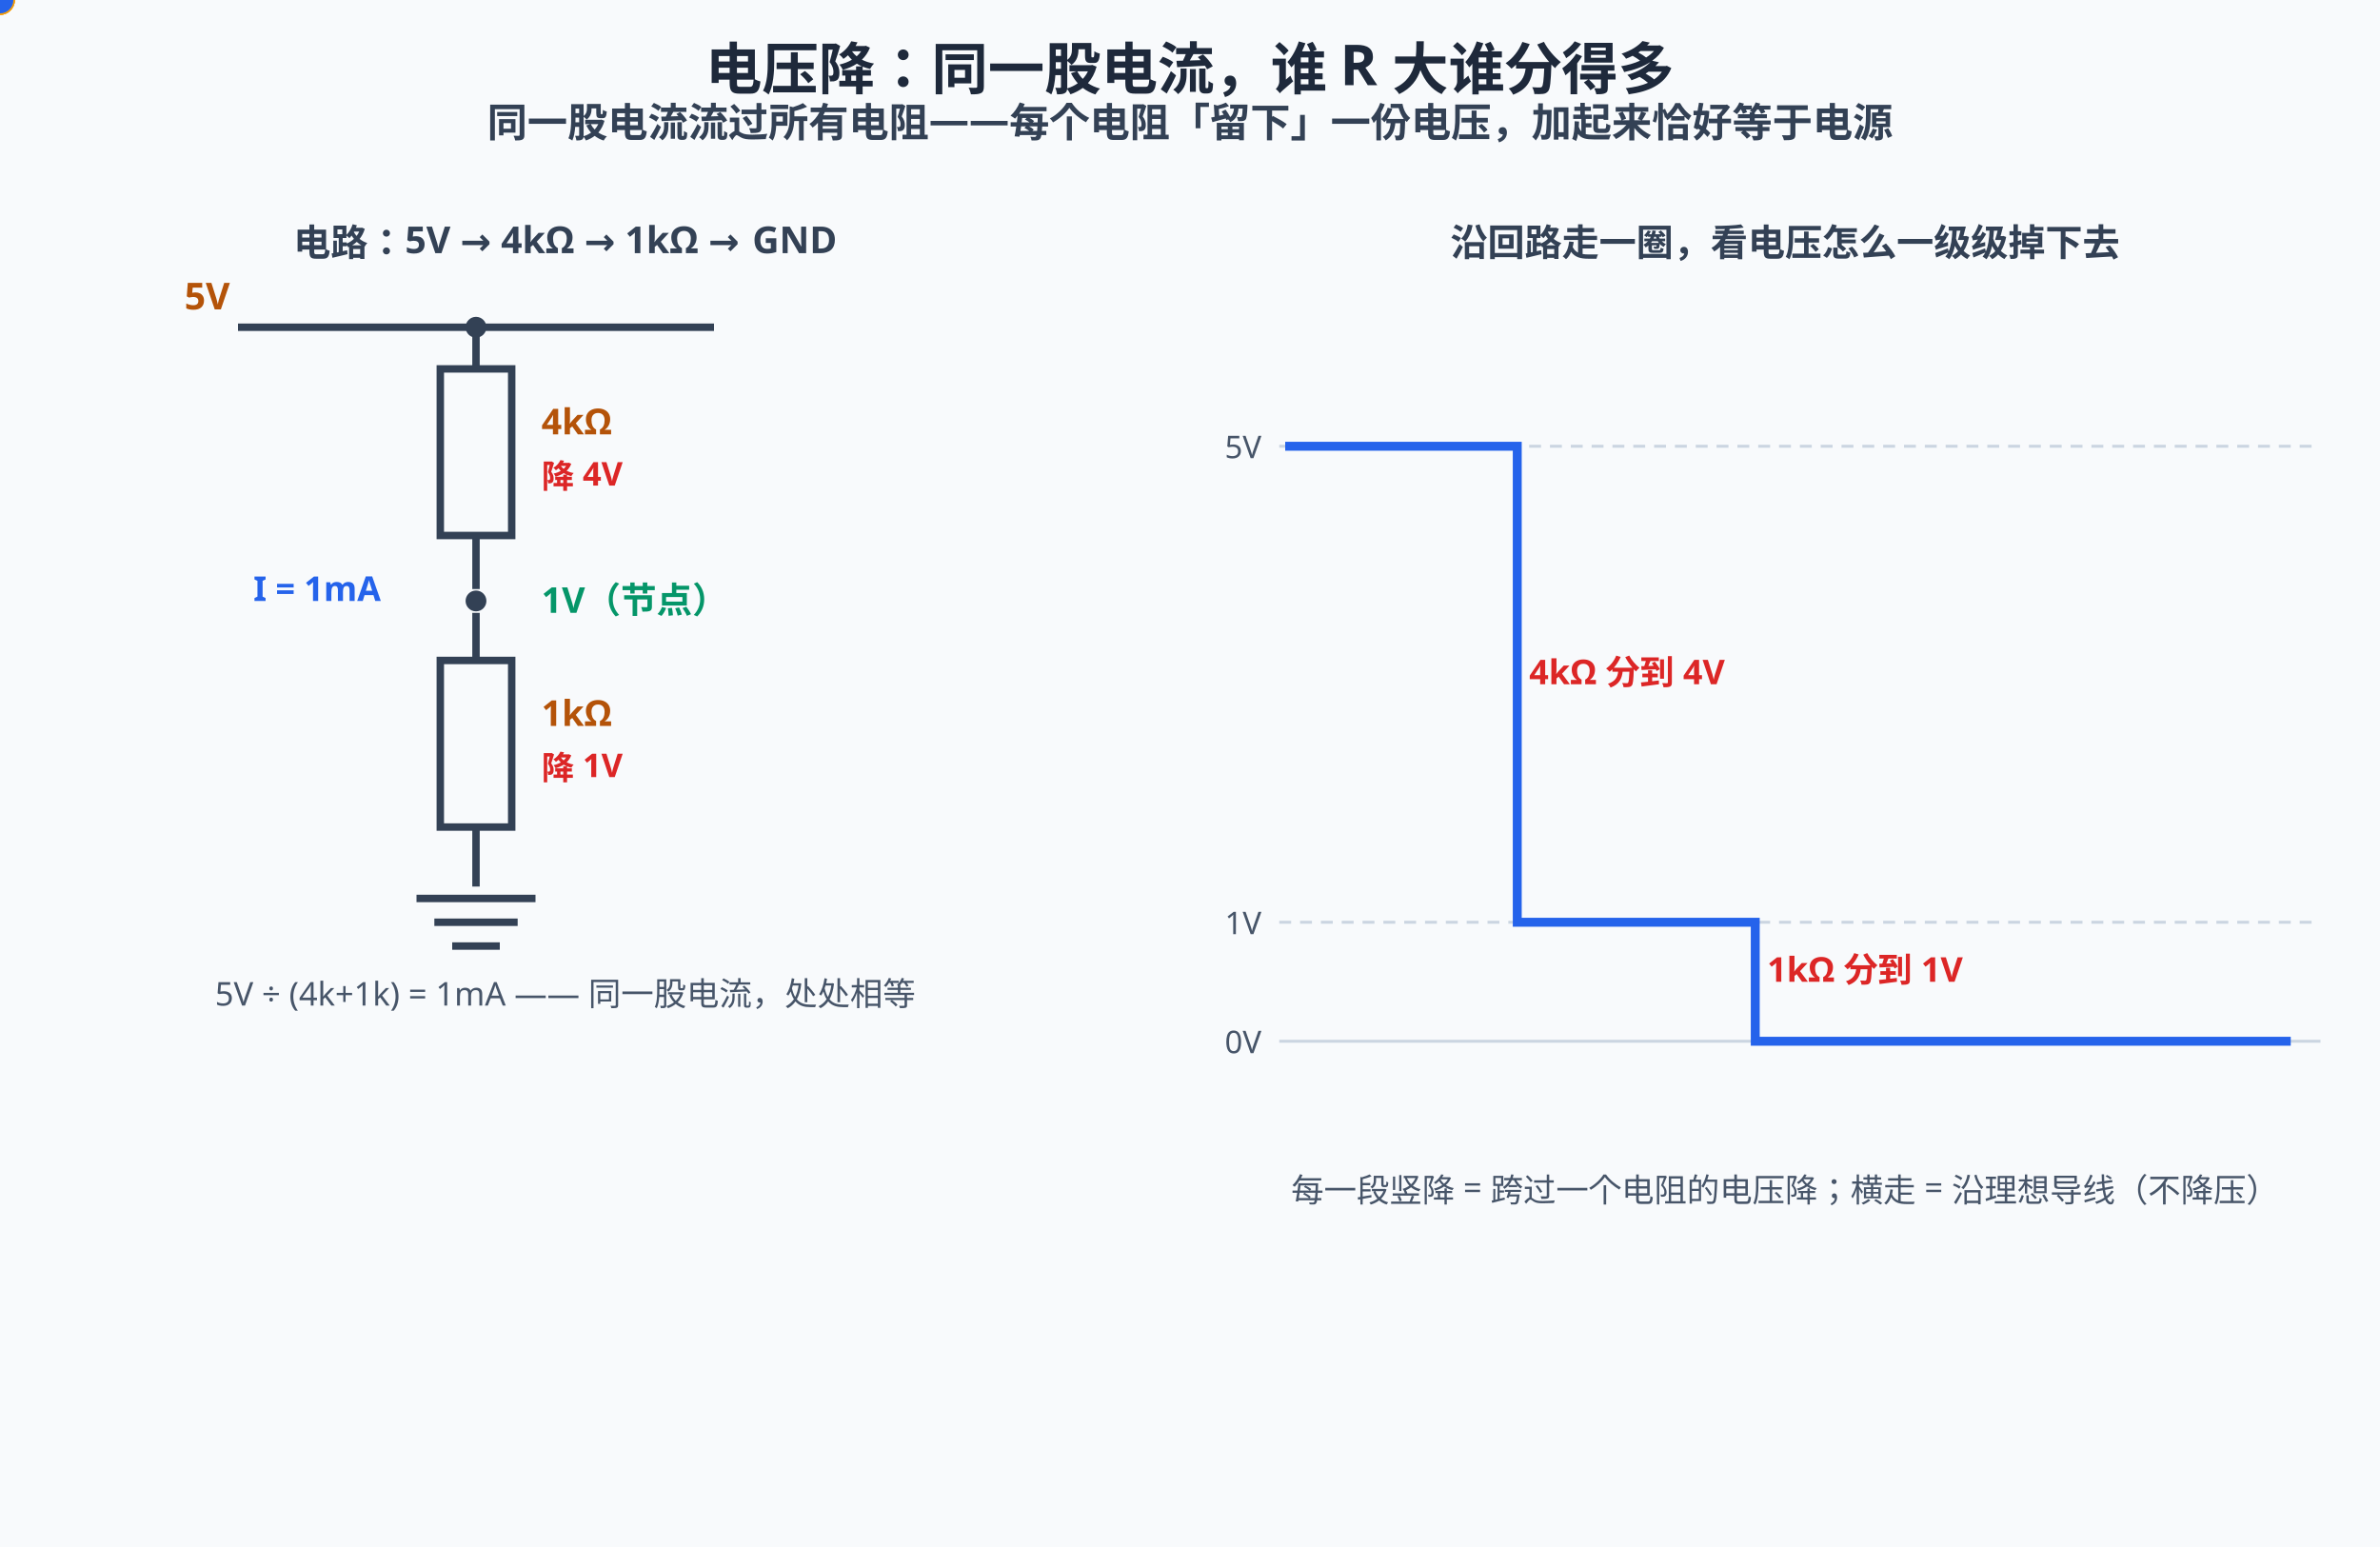
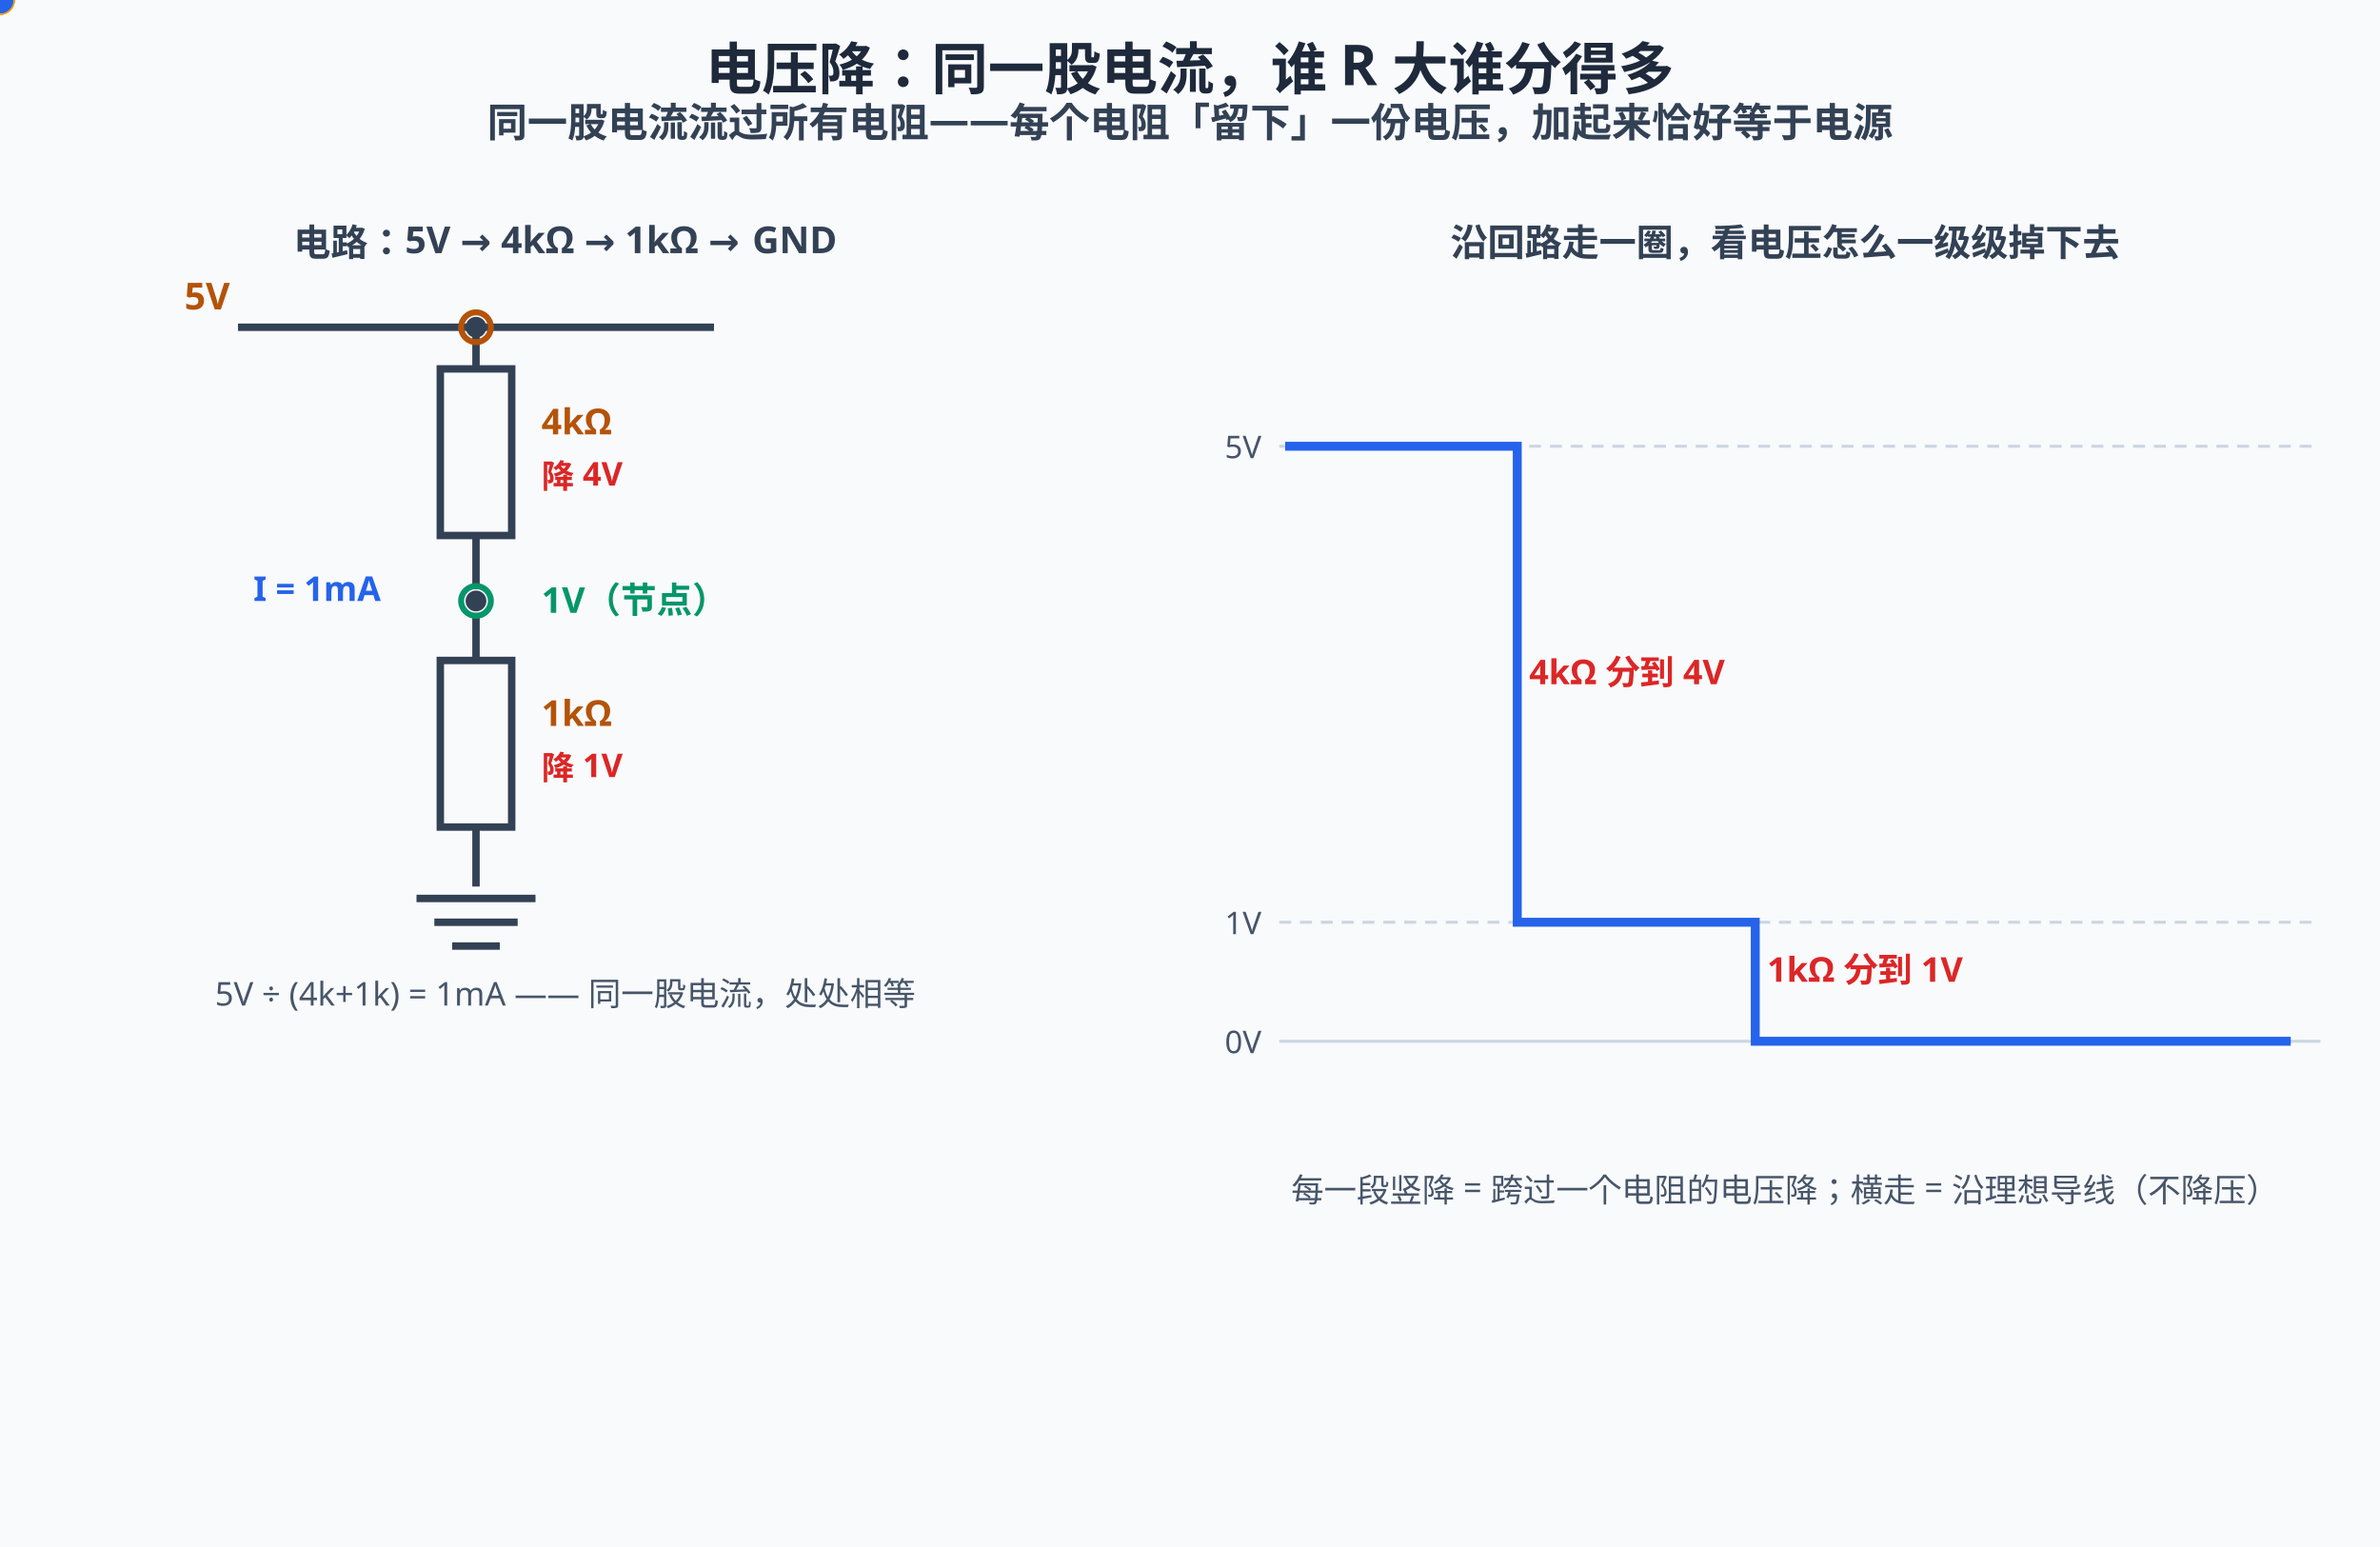
<svg xmlns="http://www.w3.org/2000/svg" width="800" height="520" viewBox="0 0 800 520">
  <rect width="800" height="520" fill="#f8fafc" />
  <style>
text{font-family:"Segoe UI","Microsoft YaHei",sans-serif;}
@media (prefers-color-scheme: dark){
rect[fill="#f8fafc"]{fill:#0f172a}
[fill="#1e293b"]{fill:#f1f5f9}[stroke="#1e293b"]{stroke:#f1f5f9}
[fill="#334155"]{fill:#e2e8f0}[stroke="#334155"]{stroke:#e2e8f0}
[fill="#475569"]{fill:#cbd5e1}[stroke="#475569"]{stroke:#cbd5e1}
[fill="#64748b"]{fill:#94a3b8}[stroke="#64748b"]{stroke:#94a3b8}
[fill="#dbeafe"]{fill:#1e3a8a}[fill="#eff6ff"]{fill:#172554}
[fill="#1d4ed8"]{fill:#60a5fa}[fill="#2563eb"]{fill:#60a5fa}[fill="#3b82f6"]{fill:#60a5fa}
[fill="#ecfdf5"]{fill:#022c22}[fill="#059669"]{fill:#34d399}[fill="#065f46"]{fill:#6ee7b7}[fill="#10b981"]{fill:#34d399}
[fill="#fffbeb"]{fill:#451a03}[fill="#b45309"]{fill:#fcd34d}[fill="#92400e"]{fill:#fcd34d}[fill="#f59e0b"]{fill:#fbbf24}
[fill="#fef2f2"]{fill:#450a0a}[fill="#dc2626"]{fill:#f87171}[fill="#991b1b"]{fill:#fca5a5}
[fill="#cbd5e1"]{fill:#334155}[stroke="#cbd5e1"]{stroke:#475569}
[fill="#ffffff"]{fill:#0f172a}[fill="#94a3b8"]{fill:#64748b}[stroke="#94a3b8"]{stroke:#64748b}
[fill="#7c3aed"]{fill:#a78bfa}[stroke="#7c3aed"]{stroke:#a78bfa}
}
</style>
  <text x="400" y="30" text-anchor="middle" font-size="19" font-weight="bold" fill="#1e293b">电压降：同一股电流，谁 R 大谁分得多</text>
  <text x="400" y="46" text-anchor="middle" font-size="13.5" font-weight="bold" fill="#334155">同一股电流流过所有电阻——每个电阻「留下」一份电压，加起来恰好等于电源</text>
  <text x="190" y="86" text-anchor="middle" font-size="12.5" font-weight="bold" fill="#334155">电路：5V → 4kΩ → 1kΩ → GND</text>
  <line x1="80" y1="110" x2="240" y2="110" stroke="#334155" stroke-width="2.5" />
  <text x="62" y="104" font-size="12.5" font-weight="bold" fill="#b45309">5V</text>
  <circle cx="160" cy="110" r="3.5" fill="#334155" />
  <line x1="160" y1="110" x2="160" y2="124" stroke="#334155" stroke-width="2.5" />
  <rect x="148" y="124" width="24" height="56" fill="#f8fafc" stroke="#334155" stroke-width="2.5" />
  <text x="182" y="146" font-size="12" font-weight="bold" fill="#b45309">4kΩ</text>
  <text x="182" y="164" font-size="11" font-weight="bold" fill="#dc2626">降 4V</text>
  <line x1="160" y1="180" x2="160" y2="198" stroke="#334155" stroke-width="2.5" />
  <circle cx="160" cy="202" r="3.5" fill="#334155" />
  <text x="182" y="206" font-size="12" font-weight="bold" fill="#059669">1V（节点）</text>
  <line x1="160" y1="206" x2="160" y2="222" stroke="#334155" stroke-width="2.5" />
  <rect x="148" y="222" width="24" height="56" fill="#f8fafc" stroke="#334155" stroke-width="2.5" />
  <text x="182" y="244" font-size="12" font-weight="bold" fill="#b45309">1kΩ</text>
  <text x="182" y="262" font-size="11" font-weight="bold" fill="#dc2626">降 1V</text>
  <line x1="160" y1="278" x2="160" y2="298" stroke="#334155" stroke-width="2.5" />
  <line x1="140" y1="302" x2="180" y2="302" stroke="#334155" stroke-width="2.5" />
  <line x1="146" y1="310" x2="174" y2="310" stroke="#334155" stroke-width="2.5" />
  <line x1="152" y1="318" x2="168" y2="318" stroke="#334155" stroke-width="2.5" />
  <circle r="5" fill="#f59e0b">
    <animateMotion dur="10s" begin="-0.50s" repeatCount="indefinite" path="M160,112 L160,298" />
  </circle>
  <circle r="5" fill="#f59e0b">
    <animateMotion dur="10s" begin="2.00s" repeatCount="indefinite" path="M160,112 L160,298" />
  </circle>
  <circle r="5" fill="#f59e0b">
    <animateMotion dur="10s" begin="4.50s" repeatCount="indefinite" path="M160,112 L160,298" />
  </circle>
  <circle r="5" fill="#f59e0b">
    <animateMotion dur="10s" begin="7.00s" repeatCount="indefinite" path="M160,112 L160,298" />
  </circle>
  <text x="128" y="202" text-anchor="end" font-size="11.5" font-weight="bold" fill="#2563eb">I = 1mA</text>
  <text x="190" y="338" text-anchor="middle" font-size="11" fill="#475569">5V ÷ (4k+1k) = 1mA —— 同一股电流，处处相等</text>
  <text x="600" y="86" text-anchor="middle" font-size="12.5" font-weight="bold" fill="#334155">沿回路走一圈，看电压怎么一级级掉下去</text>
  <line x1="430" y1="350.0" x2="780" y2="350.0" stroke="#cbd5e1" stroke-width="1" />
  <line x1="430" y1="310.0" x2="780" y2="310.0" stroke="#cbd5e1" stroke-width="1" stroke-dasharray="4,3" />
  <line x1="430" y1="150.0" x2="780" y2="150.0" stroke="#cbd5e1" stroke-width="1" stroke-dasharray="4,3" />
  <text x="424" y="154.0" text-anchor="end" font-size="10.5" fill="#475569">5V</text>
  <text x="424" y="314.0" text-anchor="end" font-size="10.5" fill="#475569">1V</text>
  <text x="424" y="354.0" text-anchor="end" font-size="10.5" fill="#475569">0V</text>
  <path d="M432,150.0 L510,150.0 L510,310.0 L590,310.0 L590,350.0 L770,350.0" fill="none" stroke="#2563eb" stroke-width="3" />
  <text x="514" y="230.0" font-size="11.5" font-weight="bold" fill="#dc2626">4kΩ 分到 4V</text>
  <text x="594" y="330.0" font-size="11.5" font-weight="bold" fill="#dc2626">1kΩ 分到 1V</text>
  <text x="600" y="404" text-anchor="middle" font-size="11" fill="#475569">每一段竖降 = 跨过一个电阻的电压降；横走 = 沿理想导线（不降压）</text>
  <circle r="4.5" fill="#2563eb">
    <animateMotion dur="10s" repeatCount="indefinite" path="M432,150.0 L510,150.0 L510,310.0 L590,310.0 L590,350.0 L770,350.0" />
  </circle>
+   <circle r="4.5" fill="#2563eb" opacity="0.6">
+     <animateMotion dur="10s" begin="-3.33s" repeatCount="indefinite" path="M432,150.0 L510,150.0 L510,310.0 L590,310.0 L590,350.0 L770,350.0" />
+   </circle>
+   <circle r="4.5" fill="#2563eb" opacity="0.35">
+     <animateMotion dur="10s" begin="-6.67s" repeatCount="indefinite" path="M432,150.0 L510,150.0 L510,310.0 L590,310.0 L590,350.0 L770,350.0" />
+   </circle>
+   <circle cx="160" cy="202" r="5" fill="none" stroke="#059669" stroke-width="2">
+     <animate attributeName="r" values="5;12;5" dur="1.7s" repeatCount="indefinite" />
+   </circle>
+   <circle cx="160" cy="110" r="5" fill="none" stroke="#b45309" stroke-width="2">
+     <animate attributeName="r" values="5;12;5" dur="1.7s" begin="-0.85s" repeatCount="indefinite" />
+   </circle>
  <text x="400" y="452" text-anchor="middle" font-size="13" font-weight="bold" fill="#2563eb" opacity="0">口诀：V = I×R —— 同一电流下电压按电阻成比例分配（4k:1k = 4:1 → 4V:1V）<animate attributeName="opacity" values="0;0;1;1" keyTimes="0;0.8;0.86;1" dur="10s" repeatCount="indefinite" />
  </text>
</svg>
